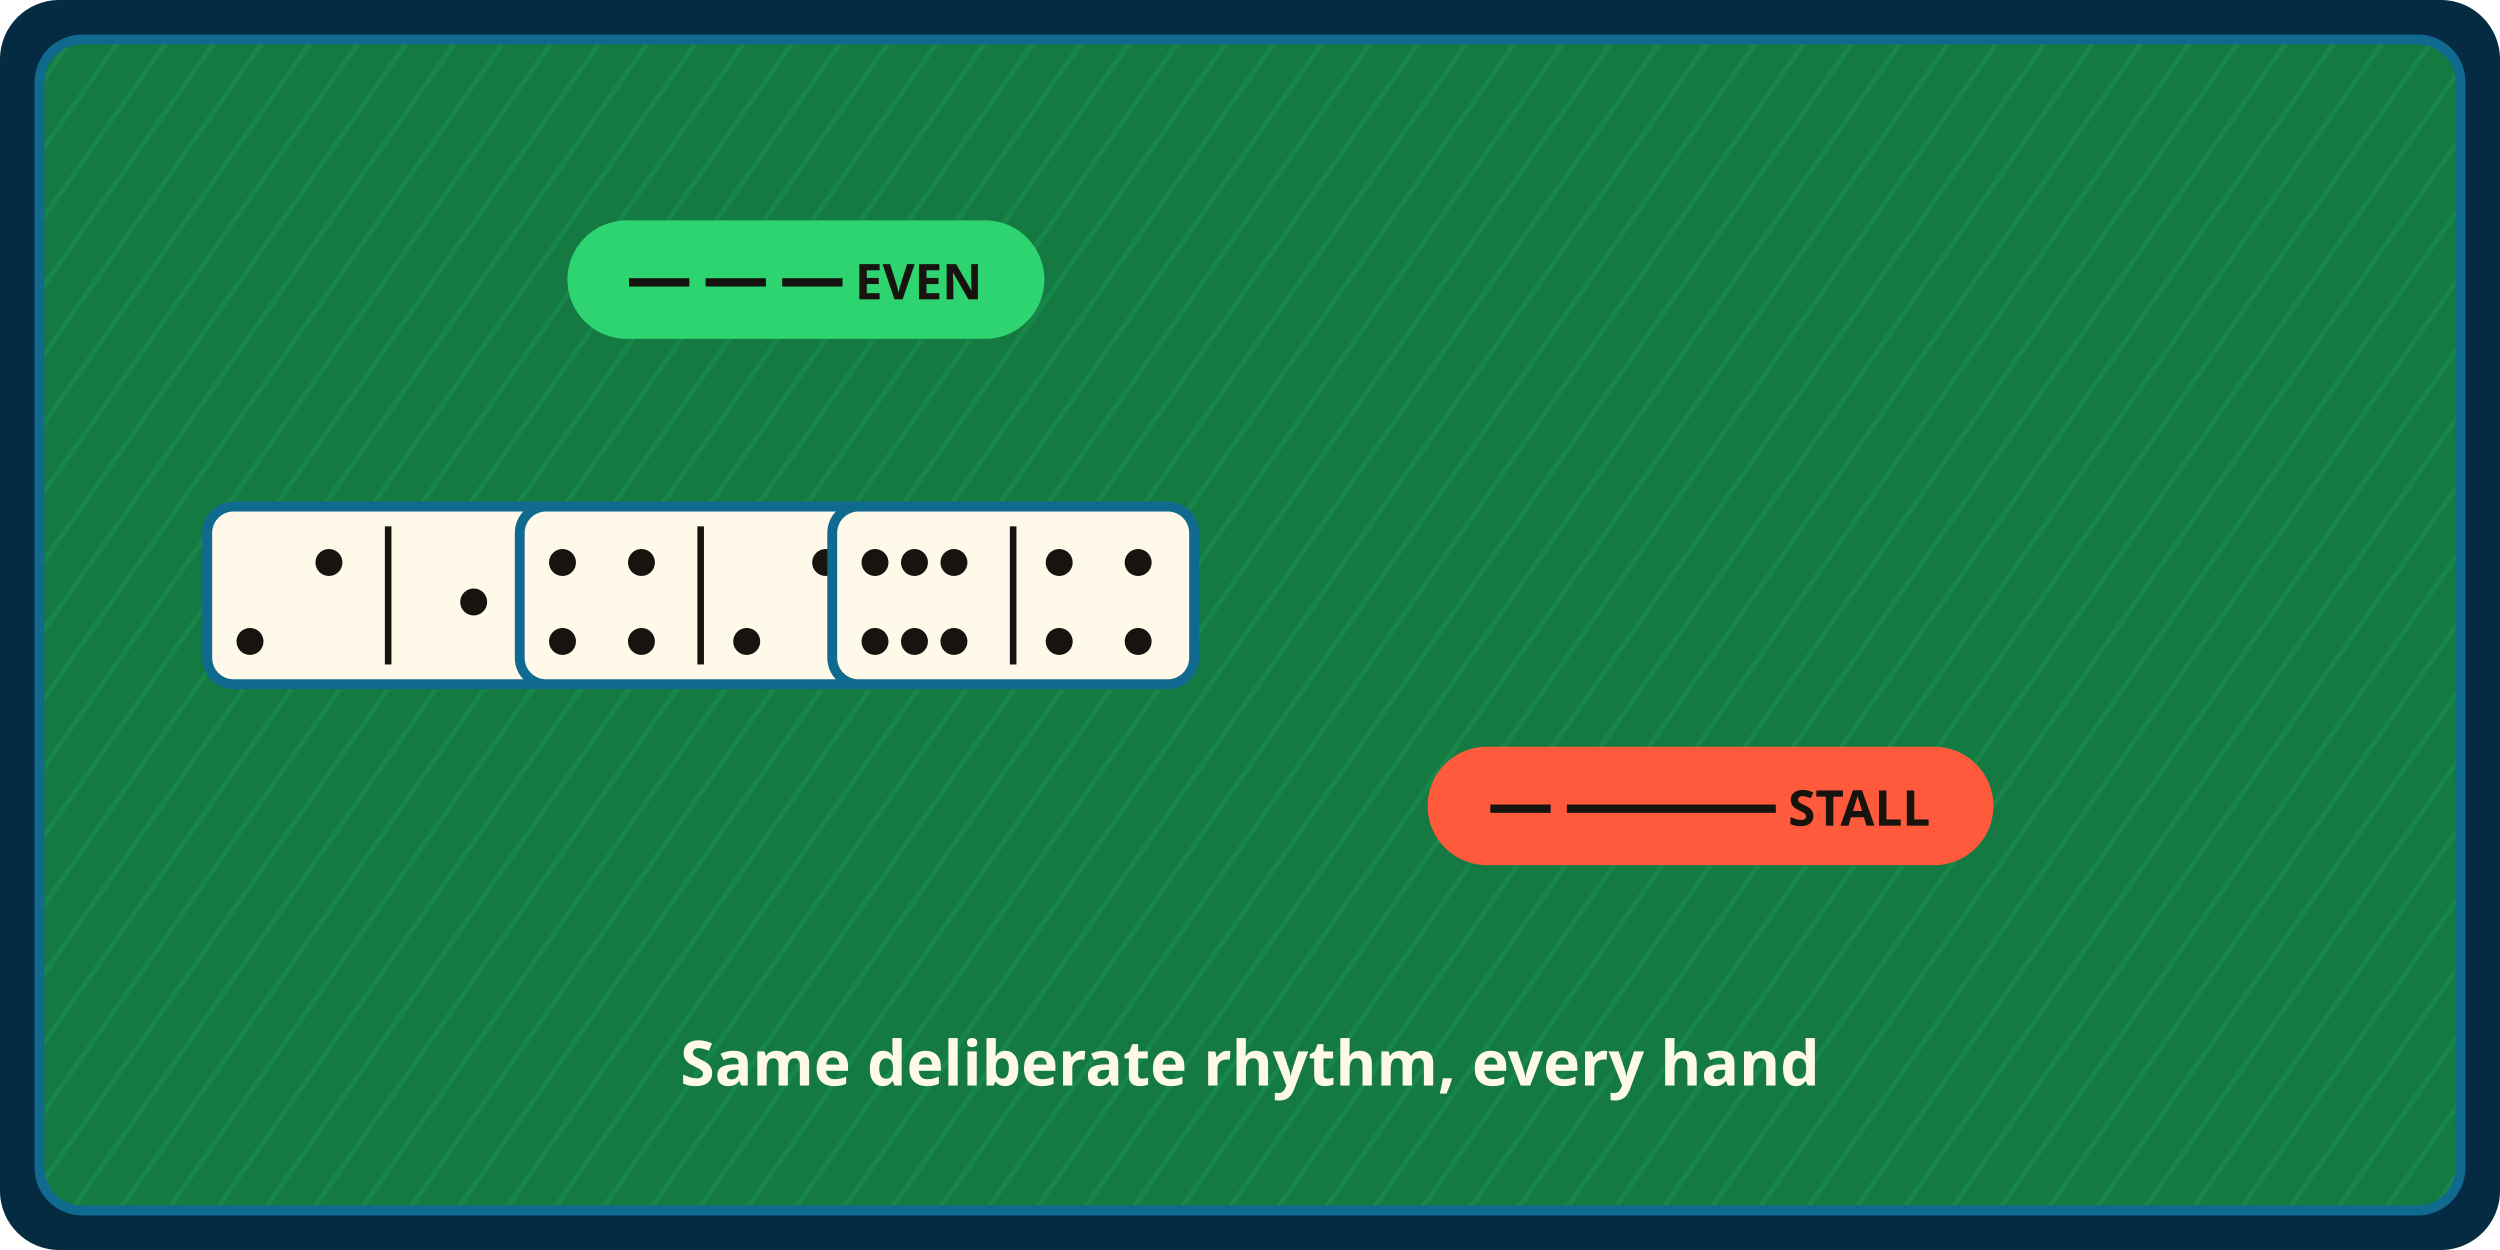
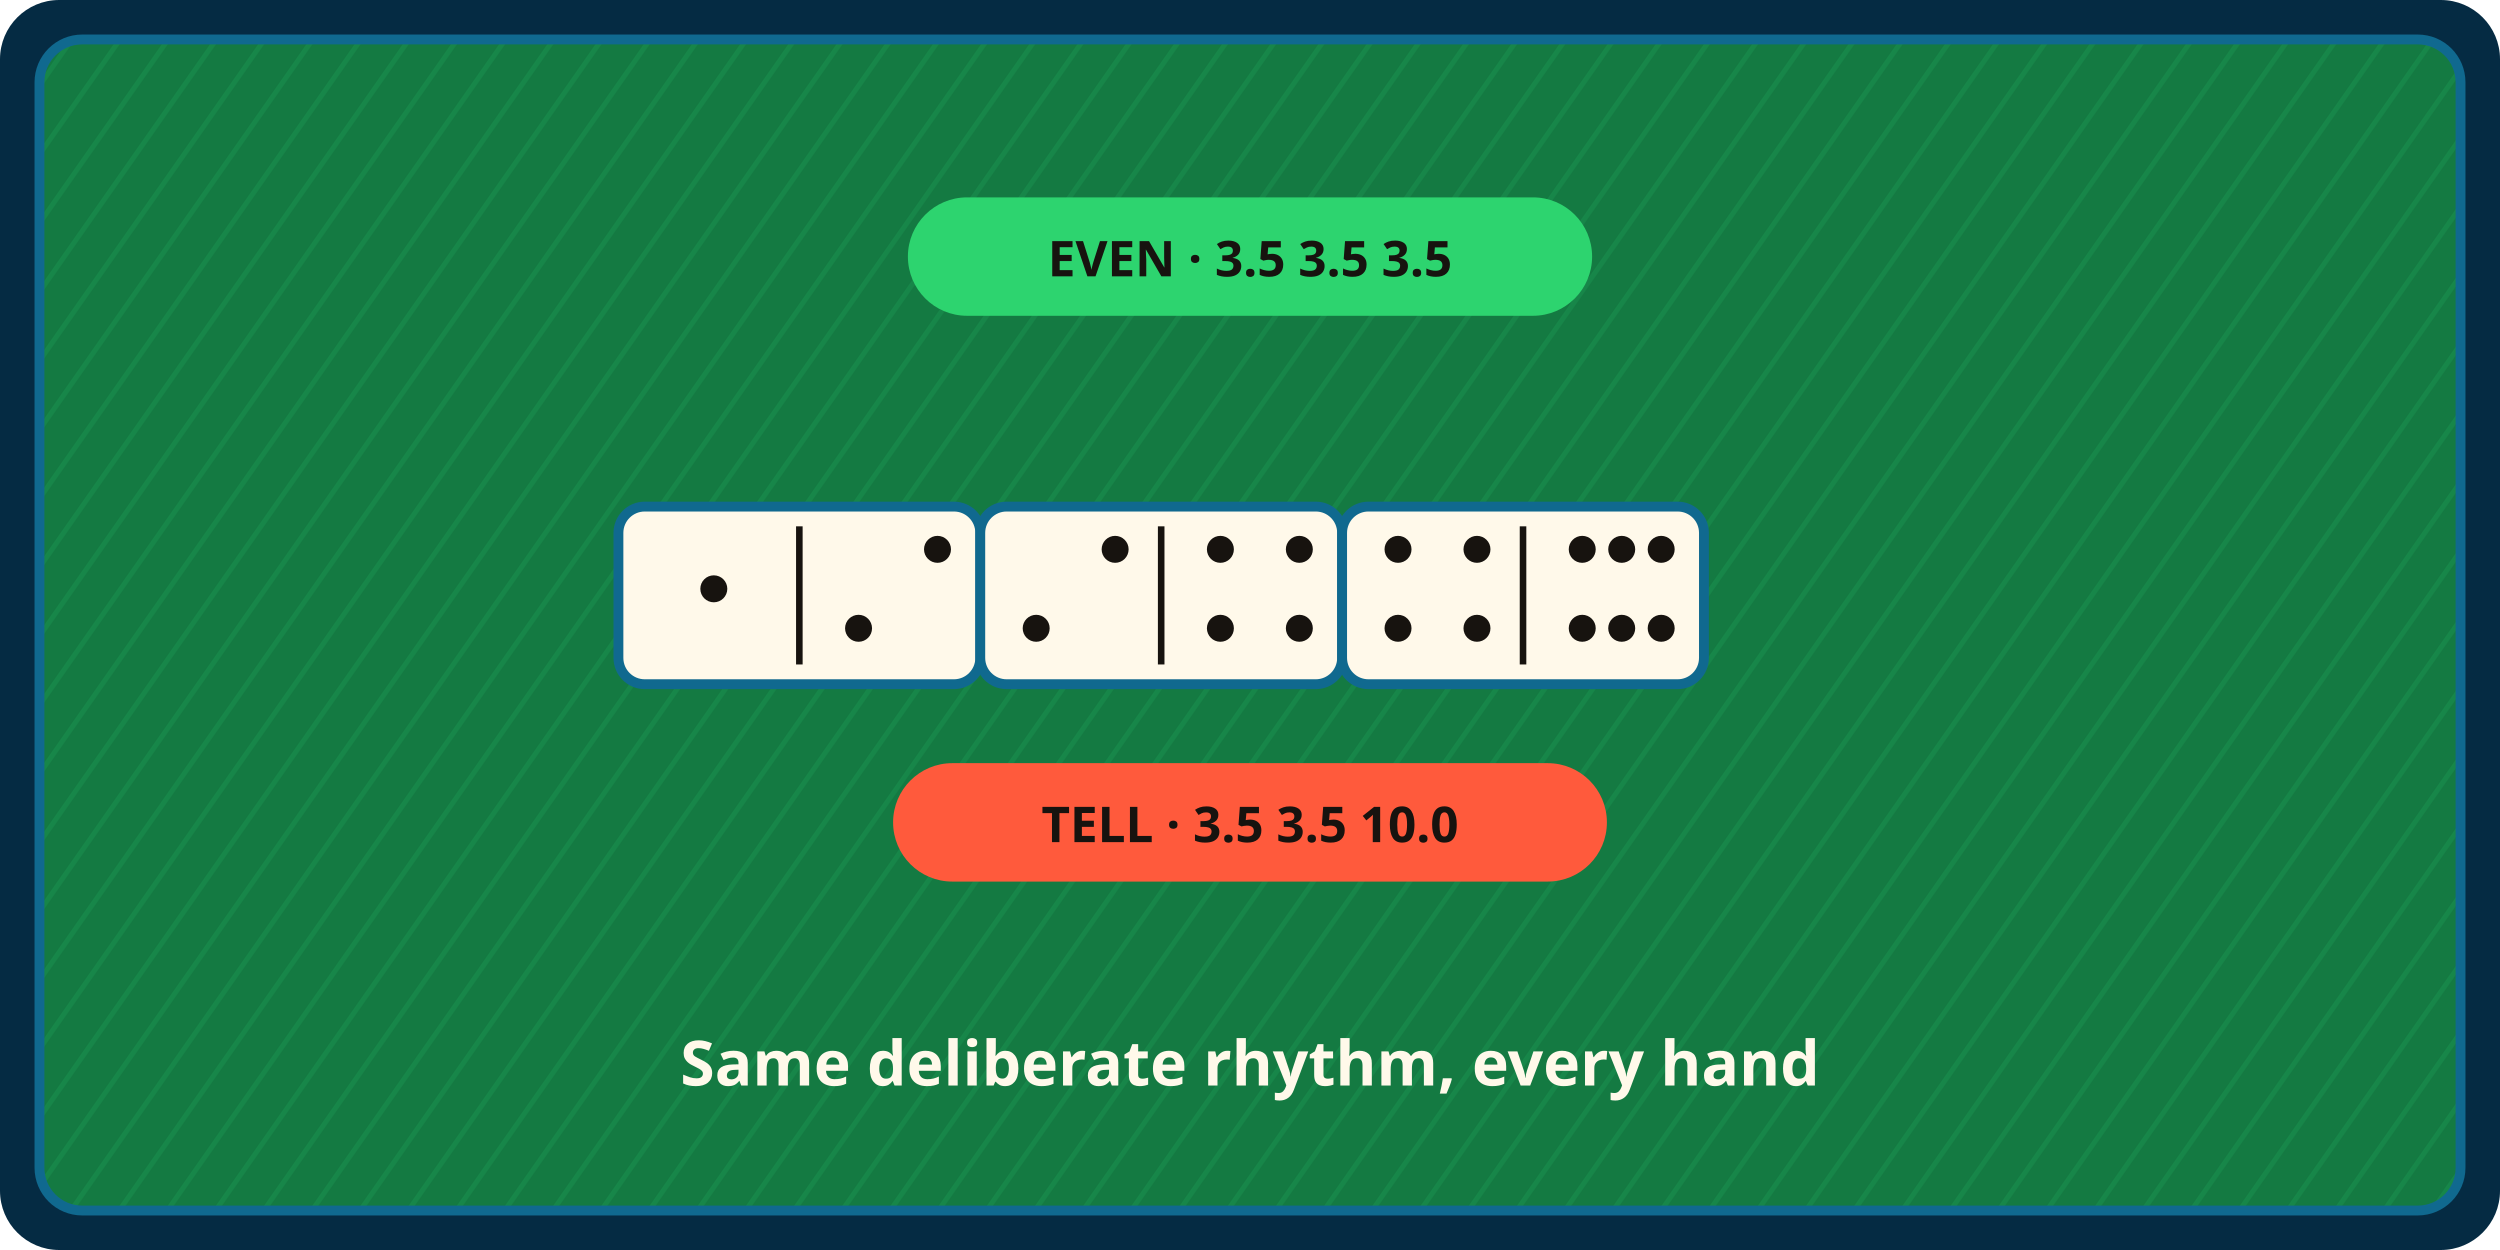
- <svg xmlns="http://www.w3.org/2000/svg" viewBox="0 0 760 380" role="img" aria-labelledby="title description">
+ <svg xmlns="http://www.w3.org/2000/svg" viewBox="0 0 760 380" role="img" aria-labelledby="title description" data-connected-line="true">
  <defs>
    <pattern id="felt" width="12" height="12" patternUnits="userSpaceOnUse" patternTransform="rotate(35)">
      <rect width="12" height="12" fill="#147A42" />
      <line x1="0" y1="0" x2="0" y2="12" stroke="#22A45B" stroke-opacity=".28" stroke-width="3" />
    </pattern>
  </defs>
  <rect width="760" height="380" rx="18" fill="#052B43" />
  <rect x="12" y="12" width="736" height="356" rx="13" fill="url(#felt)" stroke="#10698F" stroke-width="3" />
-   <g transform="translate(90 125) scale(1)" opacity="1">
-     <g transform="rotate(90 28 56)">
+   <g transform="translate(215 125) scale(1)" opacity="1">
+     <g transform="rotate(-90 28 56)">
      <rect x="1" y="1" width="54" height="110" rx="8" fill="#FFF9EA" stroke="#10698F" stroke-width="3" />
      <line x1="7" y1="56" x2="49" y2="56" stroke="#17130F" stroke-width="2" />
      <circle cx="30" cy="30" r="4.1" fill="#17130F" />
      <circle cx="18" cy="74" r="4.1" fill="#17130F" />
      <circle cx="42" cy="98" r="4.1" fill="#17130F" />
    </g>
  </g>
-   <g transform="translate(185 125) scale(1)" opacity="1">
-     <g transform="rotate(90 28 56)">
+   <g transform="translate(325 125) scale(1)" opacity="1">
+     <g transform="rotate(-90 28 56)">
      <rect x="1" y="1" width="54" height="110" rx="8" fill="#FFF9EA" stroke="#10698F" stroke-width="3" />
      <line x1="7" y1="56" x2="49" y2="56" stroke="#17130F" stroke-width="2" />
      <circle cx="18" cy="18" r="4.1" fill="#17130F" />
      <circle cx="42" cy="42" r="4.1" fill="#17130F" />
      <circle cx="18" cy="74" r="4.1" fill="#17130F" />
      <circle cx="42" cy="74" r="4.1" fill="#17130F" />
      <circle cx="18" cy="98" r="4.1" fill="#17130F" />
      <circle cx="42" cy="98" r="4.1" fill="#17130F" />
    </g>
  </g>
-   <g transform="translate(280 125) scale(1)" opacity="1">
-     <g transform="rotate(90 28 56)">
+   <g transform="translate(435 125) scale(1)" opacity="1">
+     <g transform="rotate(-90 28 56)">
      <rect x="1" y="1" width="54" height="110" rx="8" fill="#FFF9EA" stroke="#10698F" stroke-width="3" />
      <line x1="7" y1="56" x2="49" y2="56" stroke="#17130F" stroke-width="2" />
      <circle cx="18" cy="18" r="4.1" fill="#17130F" />
      <circle cx="42" cy="18" r="4.1" fill="#17130F" />
      <circle cx="18" cy="42" r="4.1" fill="#17130F" />
      <circle cx="42" cy="42" r="4.1" fill="#17130F" />
      <circle cx="18" cy="74" r="4.1" fill="#17130F" />
      <circle cx="42" cy="74" r="4.1" fill="#17130F" />
      <circle cx="18" cy="86" r="4.1" fill="#17130F" />
      <circle cx="42" cy="86" r="4.1" fill="#17130F" />
      <circle cx="18" cy="98" r="4.1" fill="#17130F" />
      <circle cx="42" cy="98" r="4.1" fill="#17130F" />
    </g>
  </g>
-   <g transform="translate(245 85)">
-     <rect x="-72.5" y="-18" width="145" height="36" rx="18" fill="#2DD46F" />
-     <text text-anchor="middle" y="6" fill="#17130F" font-family="system-ui,sans-serif" font-size="15" font-weight="800">━━ ━━ ━━ EVEN</text>
+   <g transform="translate(380 78)">
+     <rect x="-104" y="-18" width="208" height="36" rx="18" fill="#2DD46F" />
+     <text text-anchor="middle" y="6" fill="#17130F" font-family="system-ui,sans-serif" font-size="15" font-weight="800">EVEN · 3.5  3.5  3.5</text>
  </g>
-   <g transform="translate(520 245)">
-     <rect x="-86" y="-18" width="172" height="36" rx="18" fill="#FF5A3C" />
-     <text text-anchor="middle" y="6" fill="#17130F" font-family="system-ui,sans-serif" font-size="15" font-weight="800">━━ ━━━━━━━ STALL</text>
+   <g transform="translate(380 250)">
+     <rect x="-108.5" y="-18" width="217" height="36" rx="18" fill="#FF5A3C" />
+     <text text-anchor="middle" y="6" fill="#17130F" font-family="system-ui,sans-serif" font-size="15" font-weight="800">TELL · 3.5  3.5  10.0</text>
  </g>
  <text x="380" y="330" text-anchor="middle" fill="#FFF9EA" font-family="system-ui,sans-serif" font-size="19" font-weight="800">Same deliberate rhythm, every hand</text>
</svg>
